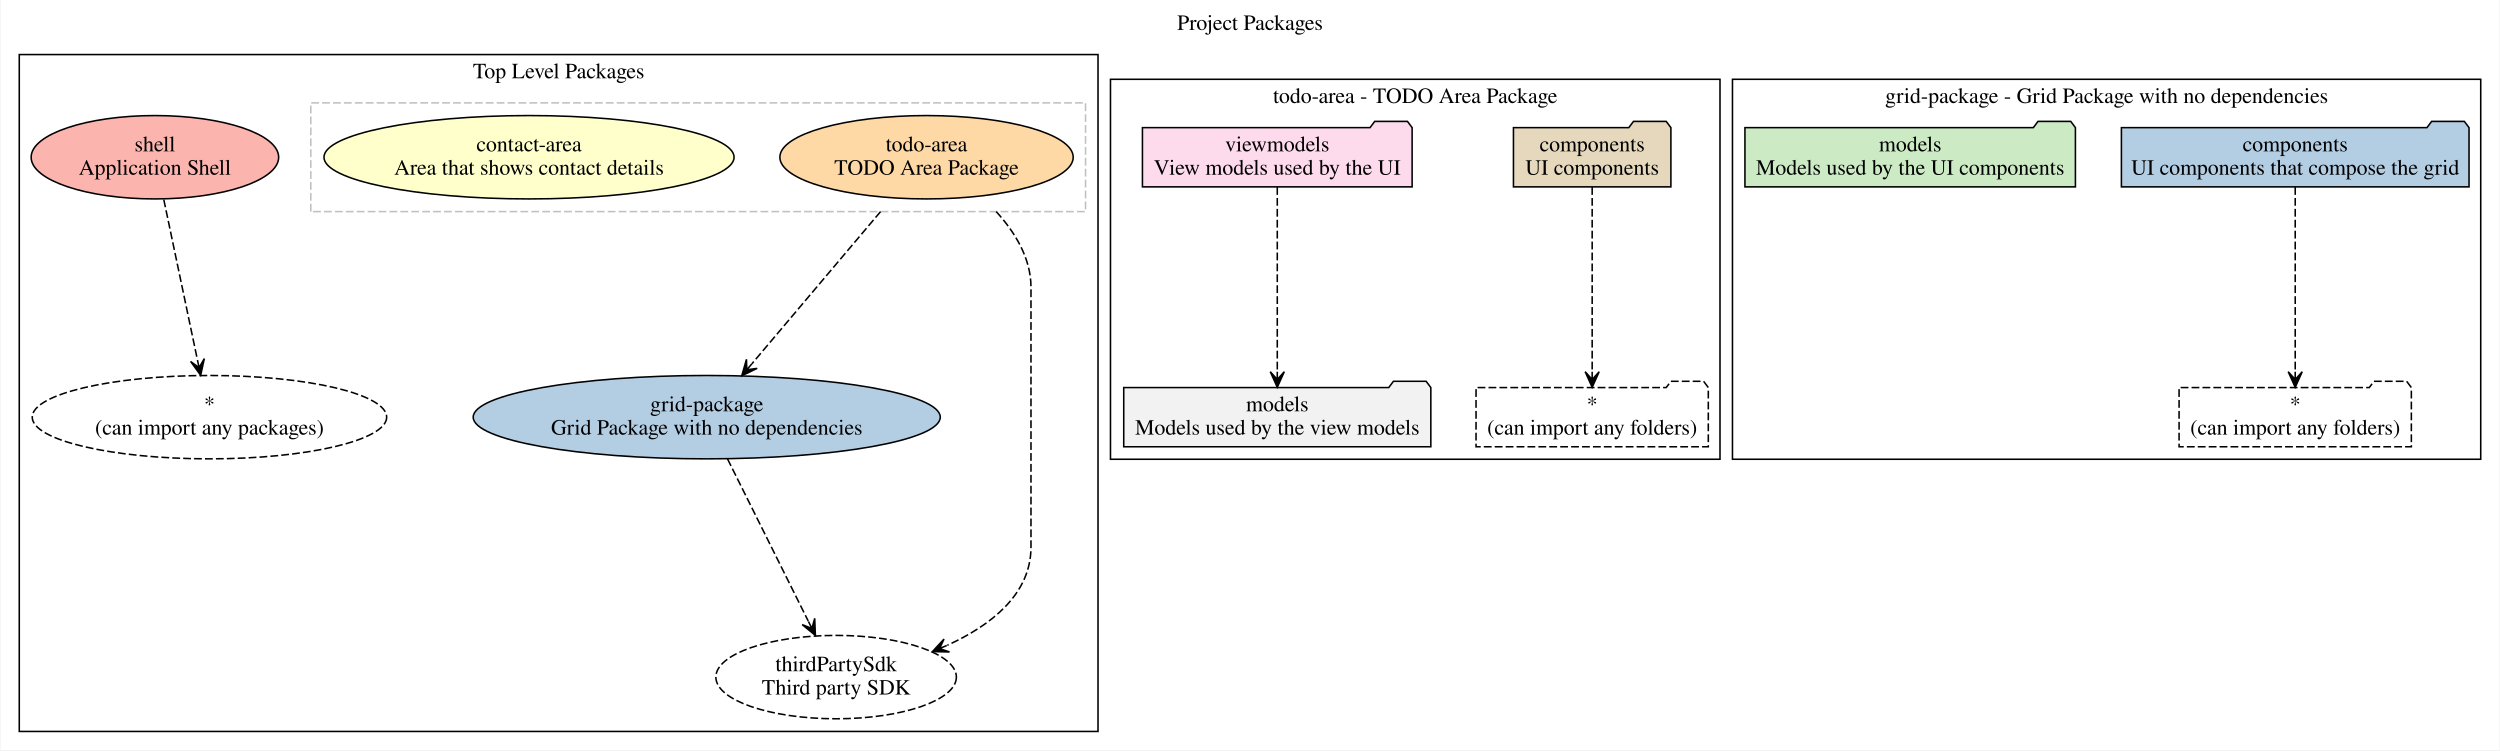
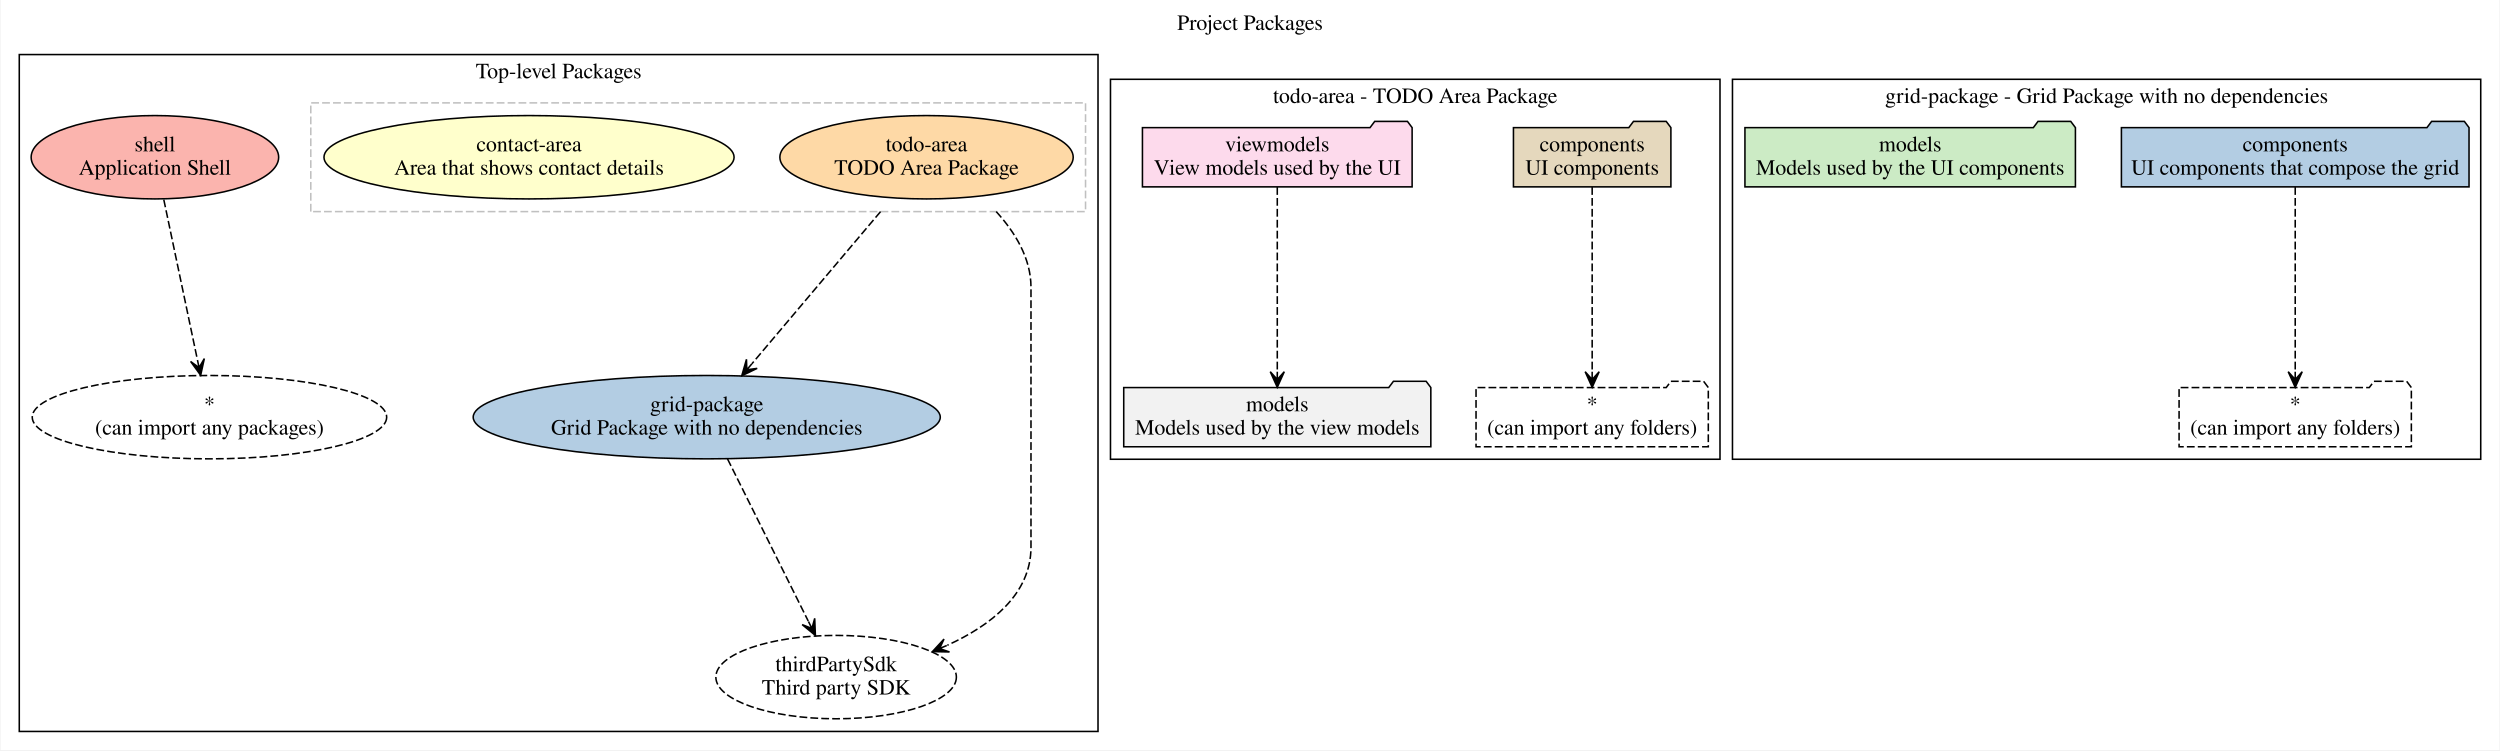
<svg xmlns="http://www.w3.org/2000/svg" width="1603pt" height="481pt" viewBox="0.00 0.00 1603.00 481.22">
  <g id="graph0" class="graph" transform="scale(1 1) rotate(0) translate(4 477.2203)">
    <polygon fill="#ffffff" stroke="transparent" points="-4,4 -4,-477.22 1599,-477.22 1599,4 -4,4" />
    <text text-anchor="middle" x="797.5" y="-458.02" font-family="Times,serif" font-size="14.00" fill="#000000">Project Packages</text>
    <g id="clust1" class="cluster">
      <polygon fill="#ffffff" stroke="#000000" points="8,-8 8,-442.22 700,-442.22 700,-8 8,-8" />
-       <text text-anchor="middle" x="354" y="-427.02" font-family="Times,serif" font-size="14.00" fill="#000000">Top Level Packages</text>
+       <text text-anchor="middle" x="354" y="-427.02" font-family="Times,serif" font-size="14.00" fill="#000000">Top-level Packages</text>
    </g>
    <g id="clust6" class="cluster">
      <polygon fill="#ffffff" stroke="#c0c0c0" stroke-dasharray="5,2" points="195,-341.48 195,-411.22 692,-411.22 692,-341.48 195,-341.48" />
    </g>
    <g id="clust9" class="cluster">
      <polygon fill="#ffffff" stroke="#000000" points="708,-182.61 708,-426.35 1099,-426.35 1099,-182.61 708,-182.61" />
      <text text-anchor="middle" x="903.5" y="-411.15" font-family="Times,serif" font-size="14.00" fill="#000000">todo-area - TODO Area Package</text>
    </g>
    <g id="clust14" class="cluster">
      <polygon fill="#ffffff" stroke="#000000" points="1107,-182.61 1107,-426.35 1587,-426.35 1587,-182.61 1107,-182.61" />
      <text text-anchor="middle" x="1347" y="-411.15" font-family="Times,serif" font-size="14.00" fill="#000000">grid-package - Grid Package with no dependencies</text>
    </g>
    <g id="node1" class="node">
      <ellipse fill="#fbb4ae" stroke="#000000" cx="95" cy="-376.35" rx="79.392" ry="26.741" />
      <text text-anchor="middle" x="95" y="-380.15" font-family="Times,serif" font-size="14.00" fill="#000000">shell</text>
      <text text-anchor="middle" x="95" y="-365.15" font-family="Times,serif" font-size="14.00" fill="#000000">Application Shell</text>
    </g>
    <g id="node4" class="node">
      <ellipse fill="none" stroke="#000000" stroke-dasharray="5,2" cx="130" cy="-209.61" rx="113.689" ry="26.741" />
      <text text-anchor="middle" x="130" y="-213.41" font-family="Times,serif" font-size="14.00" fill="#000000">*</text>
      <text text-anchor="middle" x="130" y="-198.41" font-family="Times,serif" font-size="14.00" fill="#000000">(can import any packages)</text>
    </g>
    <g id="edge1" class="edge">
      <path fill="none" stroke="#000000" stroke-dasharray="5,2" d="M100.701,-349.19C106.566,-321.249 115.74,-277.543 122.259,-246.489" />
      <polygon fill="#000000" stroke="#000000" points="124.359,-236.483 126.709,-247.194 123.332,-241.376 122.305,-246.27 122.305,-246.27 122.305,-246.27 123.332,-241.376 117.901,-245.345 124.359,-236.483 124.359,-236.483" />
      <text text-anchor="middle" x="115" y="-289.28" font-family="Times,serif" font-size="14.00" fill="#000000"> </text>
    </g>
    <g id="node2" class="node">
      <ellipse fill="#b3cde3" stroke="#000000" cx="449" cy="-209.61" rx="149.813" ry="26.741" />
      <text text-anchor="middle" x="449" y="-213.41" font-family="Times,serif" font-size="14.00" fill="#000000">grid-package</text>
      <text text-anchor="middle" x="449" y="-198.41" font-family="Times,serif" font-size="14.00" fill="#000000">Grid Package with no dependencies</text>
    </g>
    <g id="node3" class="node">
      <ellipse fill="none" stroke="#000000" stroke-dasharray="5,2" cx="532" cy="-42.87" rx="77.149" ry="26.741" />
      <text text-anchor="middle" x="532" y="-46.67" font-family="Times,serif" font-size="14.00" fill="#000000">thirdPartySdk</text>
      <text text-anchor="middle" x="532" y="-31.67" font-family="Times,serif" font-size="14.00" fill="#000000">Third party SDK</text>
    </g>
    <g id="edge3" class="edge">
      <path fill="none" stroke="#000000" stroke-dasharray="5,2" d="M462.335,-182.821C476.372,-154.622 498.548,-110.073 514.1,-78.829" />
      <polygon fill="#000000" stroke="#000000" points="518.698,-69.593 518.27,-80.551 516.47,-74.069 514.241,-78.546 514.241,-78.546 514.241,-78.546 516.47,-74.069 510.213,-76.54 518.698,-69.593 518.698,-69.593" />
      <text text-anchor="middle" x="495" y="-122.54" font-family="Times,serif" font-size="14.00" fill="#000000"> </text>
    </g>
    <g id="node5" class="node">
      <ellipse fill="#fed9a6" stroke="#000000" cx="590" cy="-376.35" rx="94.09" ry="26.741" />
      <text text-anchor="middle" x="590" y="-380.15" font-family="Times,serif" font-size="14.00" fill="#000000">todo-area</text>
      <text text-anchor="middle" x="590" y="-365.15" font-family="Times,serif" font-size="14.00" fill="#000000">TODO Area Package</text>
    </g>
    <g id="edge2" class="edge">
      <path fill="none" stroke="#000000" stroke-dasharray="5,2" d="M560.515,-341.482C536.255,-312.794 502.062,-272.358 477.95,-243.845" />
      <polygon fill="#000000" stroke="#000000" points="471.47,-236.183 481.364,-240.913 474.699,-240 477.928,-243.818 477.928,-243.818 477.928,-243.818 474.699,-240 474.491,-246.724 471.47,-236.183 471.47,-236.183" />
      <text text-anchor="middle" x="527" y="-289.28" font-family="Times,serif" font-size="14.00" fill="#000000"> </text>
    </g>
    <g id="edge4" class="edge">
      <path fill="none" stroke="#000000" stroke-dasharray="5,2" d="M634.692,-341.481C646.981,-327.994 657,-311.362 657,-292.98 657,-292.98 657,-292.98 657,-126.24 657,-96.008 631.38,-76.061 603.337,-63.285" />
      <polygon fill="#000000" stroke="#000000" points="593.768,-59.222 604.731,-58.988 598.37,-61.176 602.972,-63.13 602.972,-63.13 602.972,-63.13 598.37,-61.176 601.214,-67.272 593.768,-59.222 593.768,-59.222" />
      <text text-anchor="middle" x="659" y="-205.91" font-family="Times,serif" font-size="14.00" fill="#000000"> </text>
    </g>
    <g id="node6" class="node">
      <ellipse fill="#ffffcc" stroke="#000000" cx="335" cy="-376.35" rx="131.544" ry="26.741" />
      <text text-anchor="middle" x="335" y="-380.15" font-family="Times,serif" font-size="14.00" fill="#000000">contact-area</text>
      <text text-anchor="middle" x="335" y="-365.15" font-family="Times,serif" font-size="14.00" fill="#000000">Area that shows contact details</text>
    </g>
    <g id="node7" class="node">
      <polygon fill="#e5d8bd" stroke="#000000" points="1067.5,-395.35 1064.5,-399.35 1043.5,-399.35 1040.5,-395.35 966.5,-395.35 966.5,-357.35 1067.5,-357.35 1067.5,-395.35" />
      <text text-anchor="middle" x="1017" y="-380.15" font-family="Times,serif" font-size="14.00" fill="#000000">components</text>
      <text text-anchor="middle" x="1017" y="-365.15" font-family="Times,serif" font-size="14.00" fill="#000000">UI components</text>
    </g>
    <g id="node10" class="node">
      <polygon fill="none" stroke="#000000" stroke-dasharray="5,2" points="1091.5,-228.61 1088.5,-232.61 1067.5,-232.61 1064.5,-228.61 942.5,-228.61 942.5,-190.61 1091.5,-190.61 1091.5,-228.61" />
      <text text-anchor="middle" x="1017" y="-213.41" font-family="Times,serif" font-size="14.00" fill="#000000">*</text>
      <text text-anchor="middle" x="1017" y="-198.41" font-family="Times,serif" font-size="14.00" fill="#000000">(can import any folders)</text>
    </g>
    <g id="edge5" class="edge">
      <path fill="none" stroke="#000000" stroke-dasharray="5,2" d="M1017,-357.223C1017,-328.278 1017,-273.117 1017,-239.035" />
      <polygon fill="#000000" stroke="#000000" points="1017,-228.77 1021.5,-238.77 1017,-233.77 1017,-238.77 1017,-238.77 1017,-238.77 1017,-233.77 1012.5,-238.77 1017,-228.77 1017,-228.77" />
      <text text-anchor="middle" x="1019" y="-289.28" font-family="Times,serif" font-size="14.00" fill="#000000"> </text>
    </g>
    <g id="node8" class="node">
      <polygon fill="#fddaec" stroke="#000000" points="901.5,-395.35 898.5,-399.35 877.5,-399.35 874.5,-395.35 728.5,-395.35 728.5,-357.35 901.5,-357.35 901.5,-395.35" />
      <text text-anchor="middle" x="815" y="-380.15" font-family="Times,serif" font-size="14.00" fill="#000000">viewmodels</text>
      <text text-anchor="middle" x="815" y="-365.15" font-family="Times,serif" font-size="14.00" fill="#000000">View models used by the UI</text>
    </g>
    <g id="node9" class="node">
      <polygon fill="#f2f2f2" stroke="#000000" points="913.5,-228.61 910.5,-232.61 889.5,-232.61 886.5,-228.61 716.5,-228.61 716.5,-190.61 913.5,-190.61 913.5,-228.61" />
      <text text-anchor="middle" x="815" y="-213.41" font-family="Times,serif" font-size="14.00" fill="#000000">models</text>
      <text text-anchor="middle" x="815" y="-198.41" font-family="Times,serif" font-size="14.00" fill="#000000">Models used by the view models</text>
    </g>
    <g id="edge6" class="edge">
      <path fill="none" stroke="#000000" stroke-dasharray="5,2" d="M815,-357.223C815,-328.278 815,-273.117 815,-239.035" />
      <polygon fill="#000000" stroke="#000000" points="815,-228.77 819.5,-238.77 815,-233.77 815,-238.77 815,-238.77 815,-238.77 815,-233.77 810.5,-238.77 815,-228.77 815,-228.77" />
      <text text-anchor="middle" x="817" y="-289.28" font-family="Times,serif" font-size="14.00" fill="#000000"> </text>
    </g>
    <g id="node11" class="node">
      <polygon fill="#b3cde3" stroke="#000000" points="1579.5,-395.35 1576.5,-399.35 1555.5,-399.35 1552.5,-395.35 1356.5,-395.35 1356.5,-357.35 1579.5,-357.35 1579.5,-395.35" />
      <text text-anchor="middle" x="1468" y="-380.15" font-family="Times,serif" font-size="14.00" fill="#000000">components</text>
      <text text-anchor="middle" x="1468" y="-365.15" font-family="Times,serif" font-size="14.00" fill="#000000">UI components that compose the grid</text>
    </g>
    <g id="node13" class="node">
      <polygon fill="none" stroke="#000000" stroke-dasharray="5,2" points="1542.5,-228.61 1539.5,-232.61 1518.5,-232.61 1515.5,-228.61 1393.5,-228.61 1393.5,-190.61 1542.5,-190.61 1542.5,-228.61" />
      <text text-anchor="middle" x="1468" y="-213.41" font-family="Times,serif" font-size="14.00" fill="#000000">*</text>
      <text text-anchor="middle" x="1468" y="-198.41" font-family="Times,serif" font-size="14.00" fill="#000000">(can import any folders)</text>
    </g>
    <g id="edge7" class="edge">
      <path fill="none" stroke="#000000" stroke-dasharray="5,2" d="M1468,-357.223C1468,-328.278 1468,-273.117 1468,-239.035" />
      <polygon fill="#000000" stroke="#000000" points="1468,-228.77 1472.5,-238.77 1468,-233.77 1468,-238.77 1468,-238.77 1468,-238.77 1468,-233.77 1463.5,-238.77 1468,-228.77 1468,-228.77" />
      <text text-anchor="middle" x="1470" y="-289.28" font-family="Times,serif" font-size="14.00" fill="#000000"> </text>
    </g>
    <g id="node12" class="node">
      <polygon fill="#ccebc5" stroke="#000000" points="1327,-395.35 1324,-399.35 1303,-399.35 1300,-395.35 1115,-395.35 1115,-357.35 1327,-357.35 1327,-395.35" />
      <text text-anchor="middle" x="1221" y="-380.15" font-family="Times,serif" font-size="14.00" fill="#000000">models</text>
      <text text-anchor="middle" x="1221" y="-365.15" font-family="Times,serif" font-size="14.00" fill="#000000">Models used by the UI components</text>
    </g>
  </g>
</svg>
